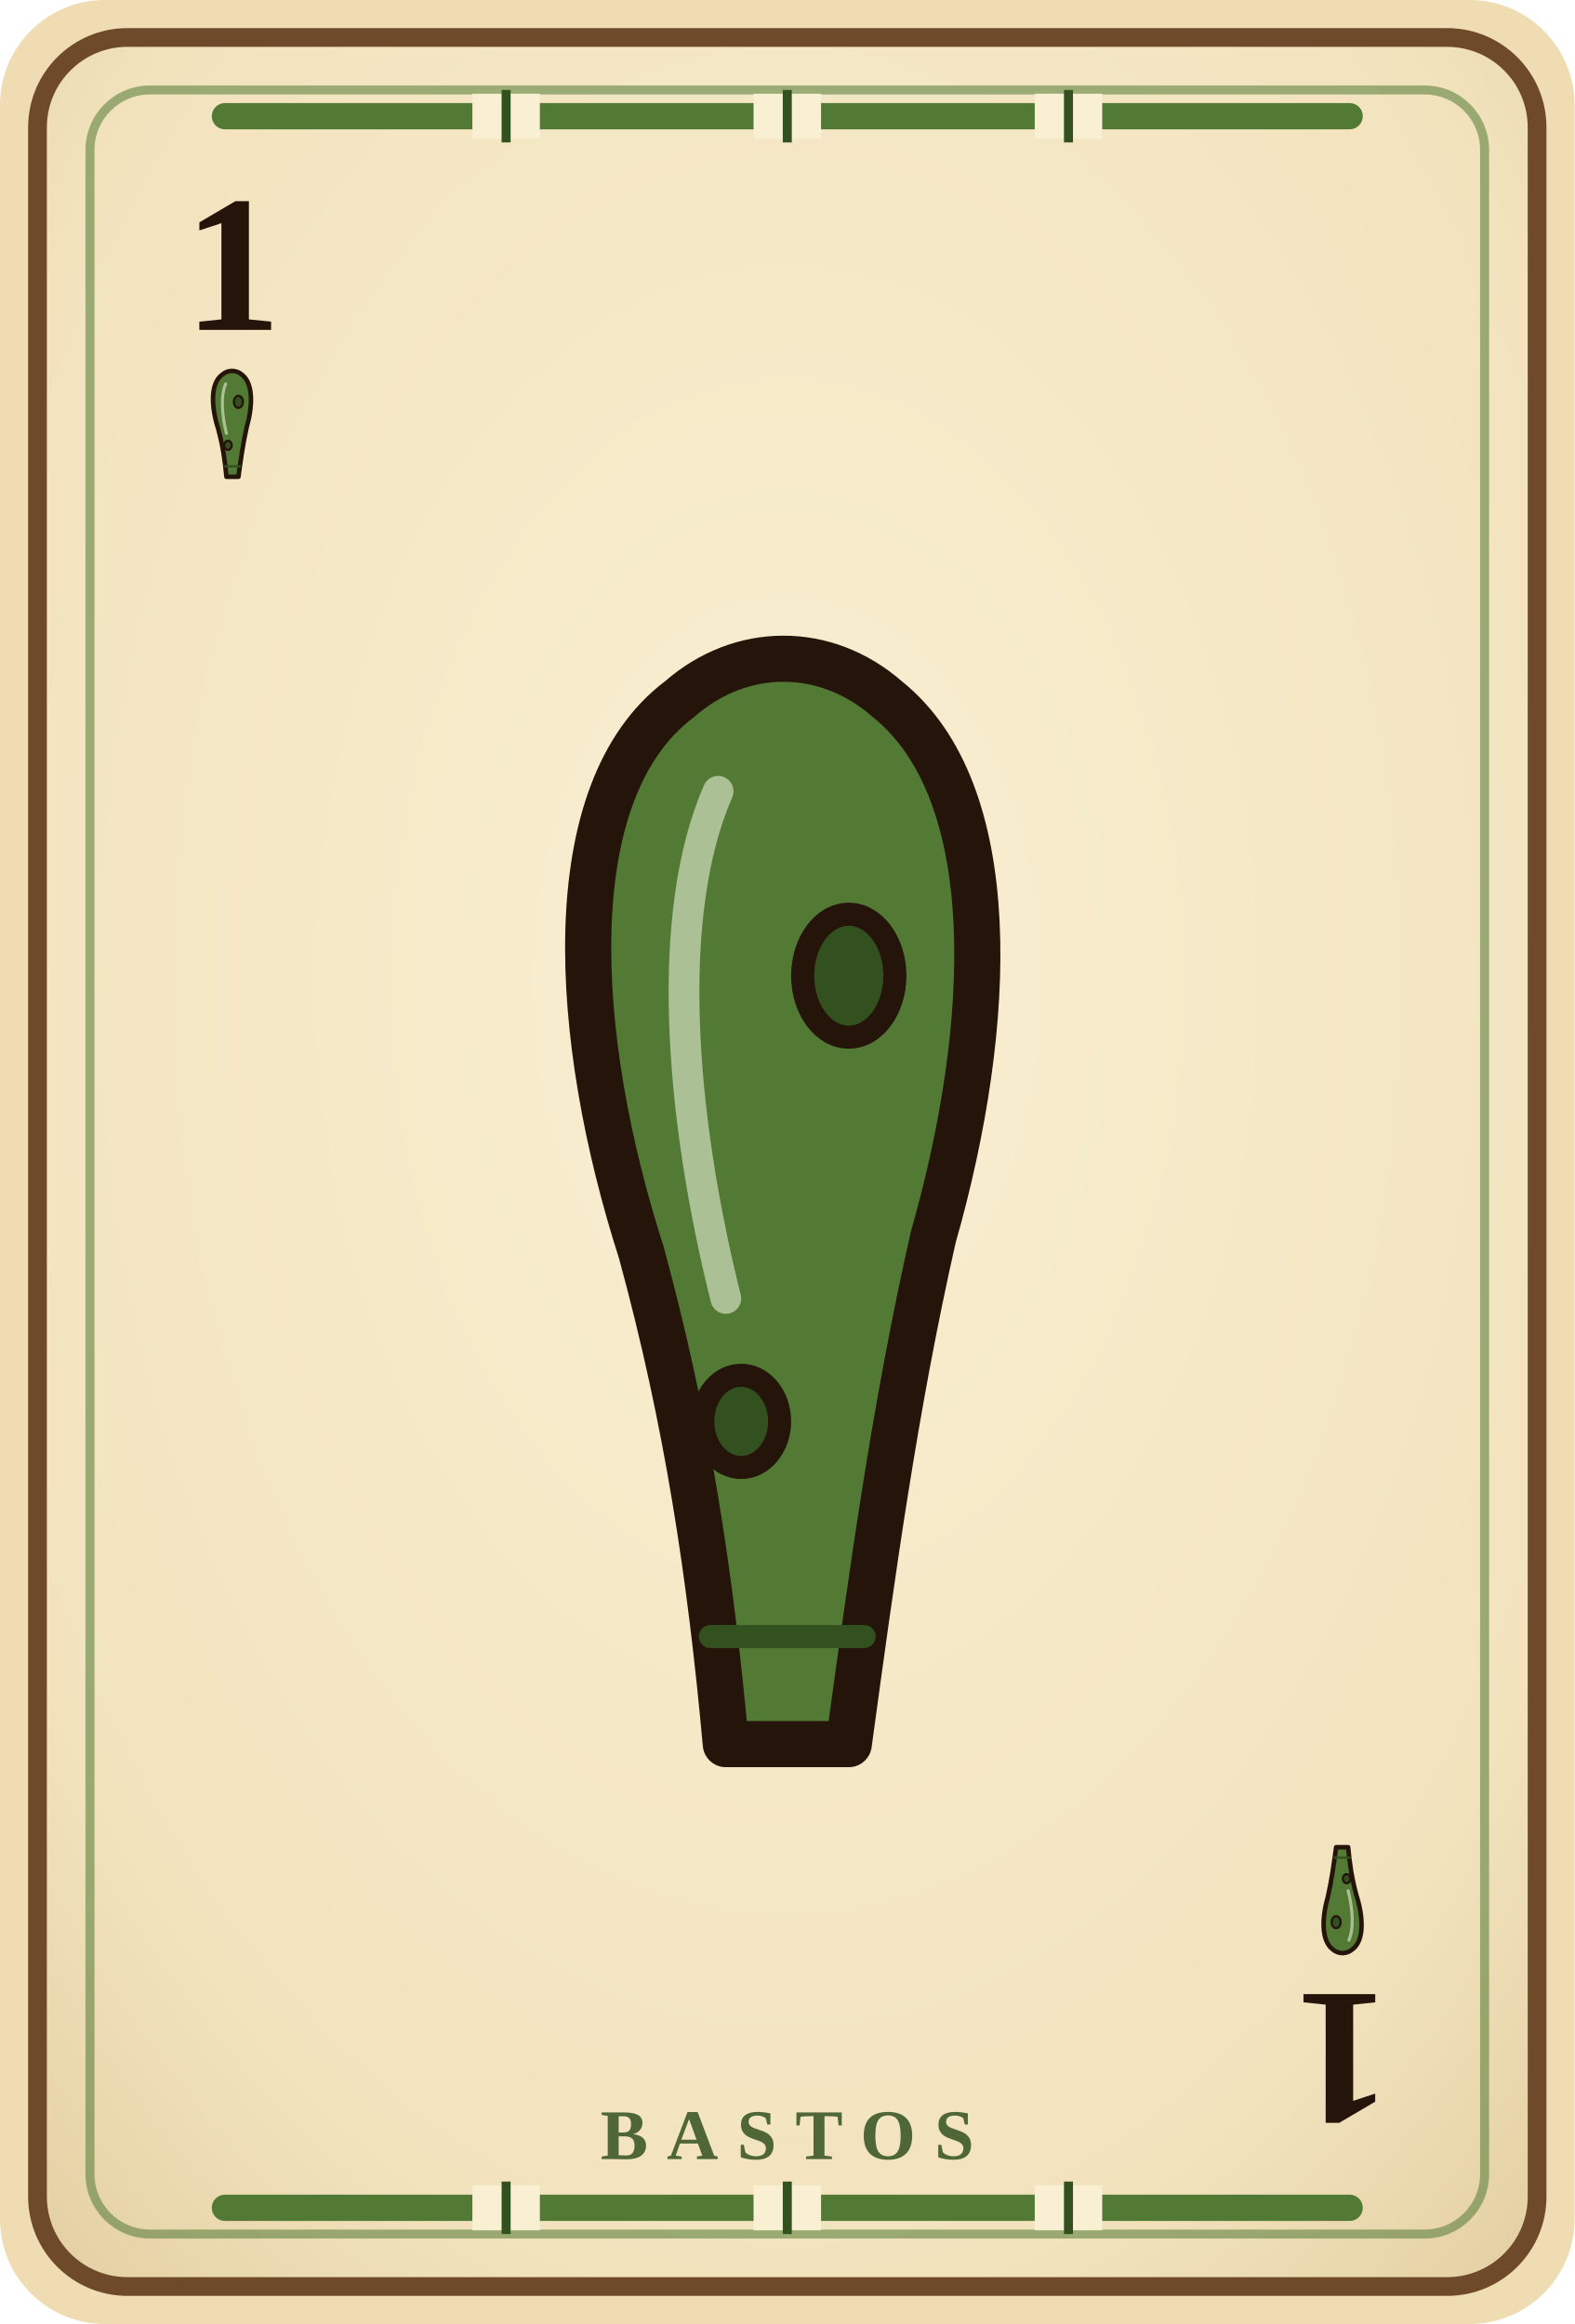
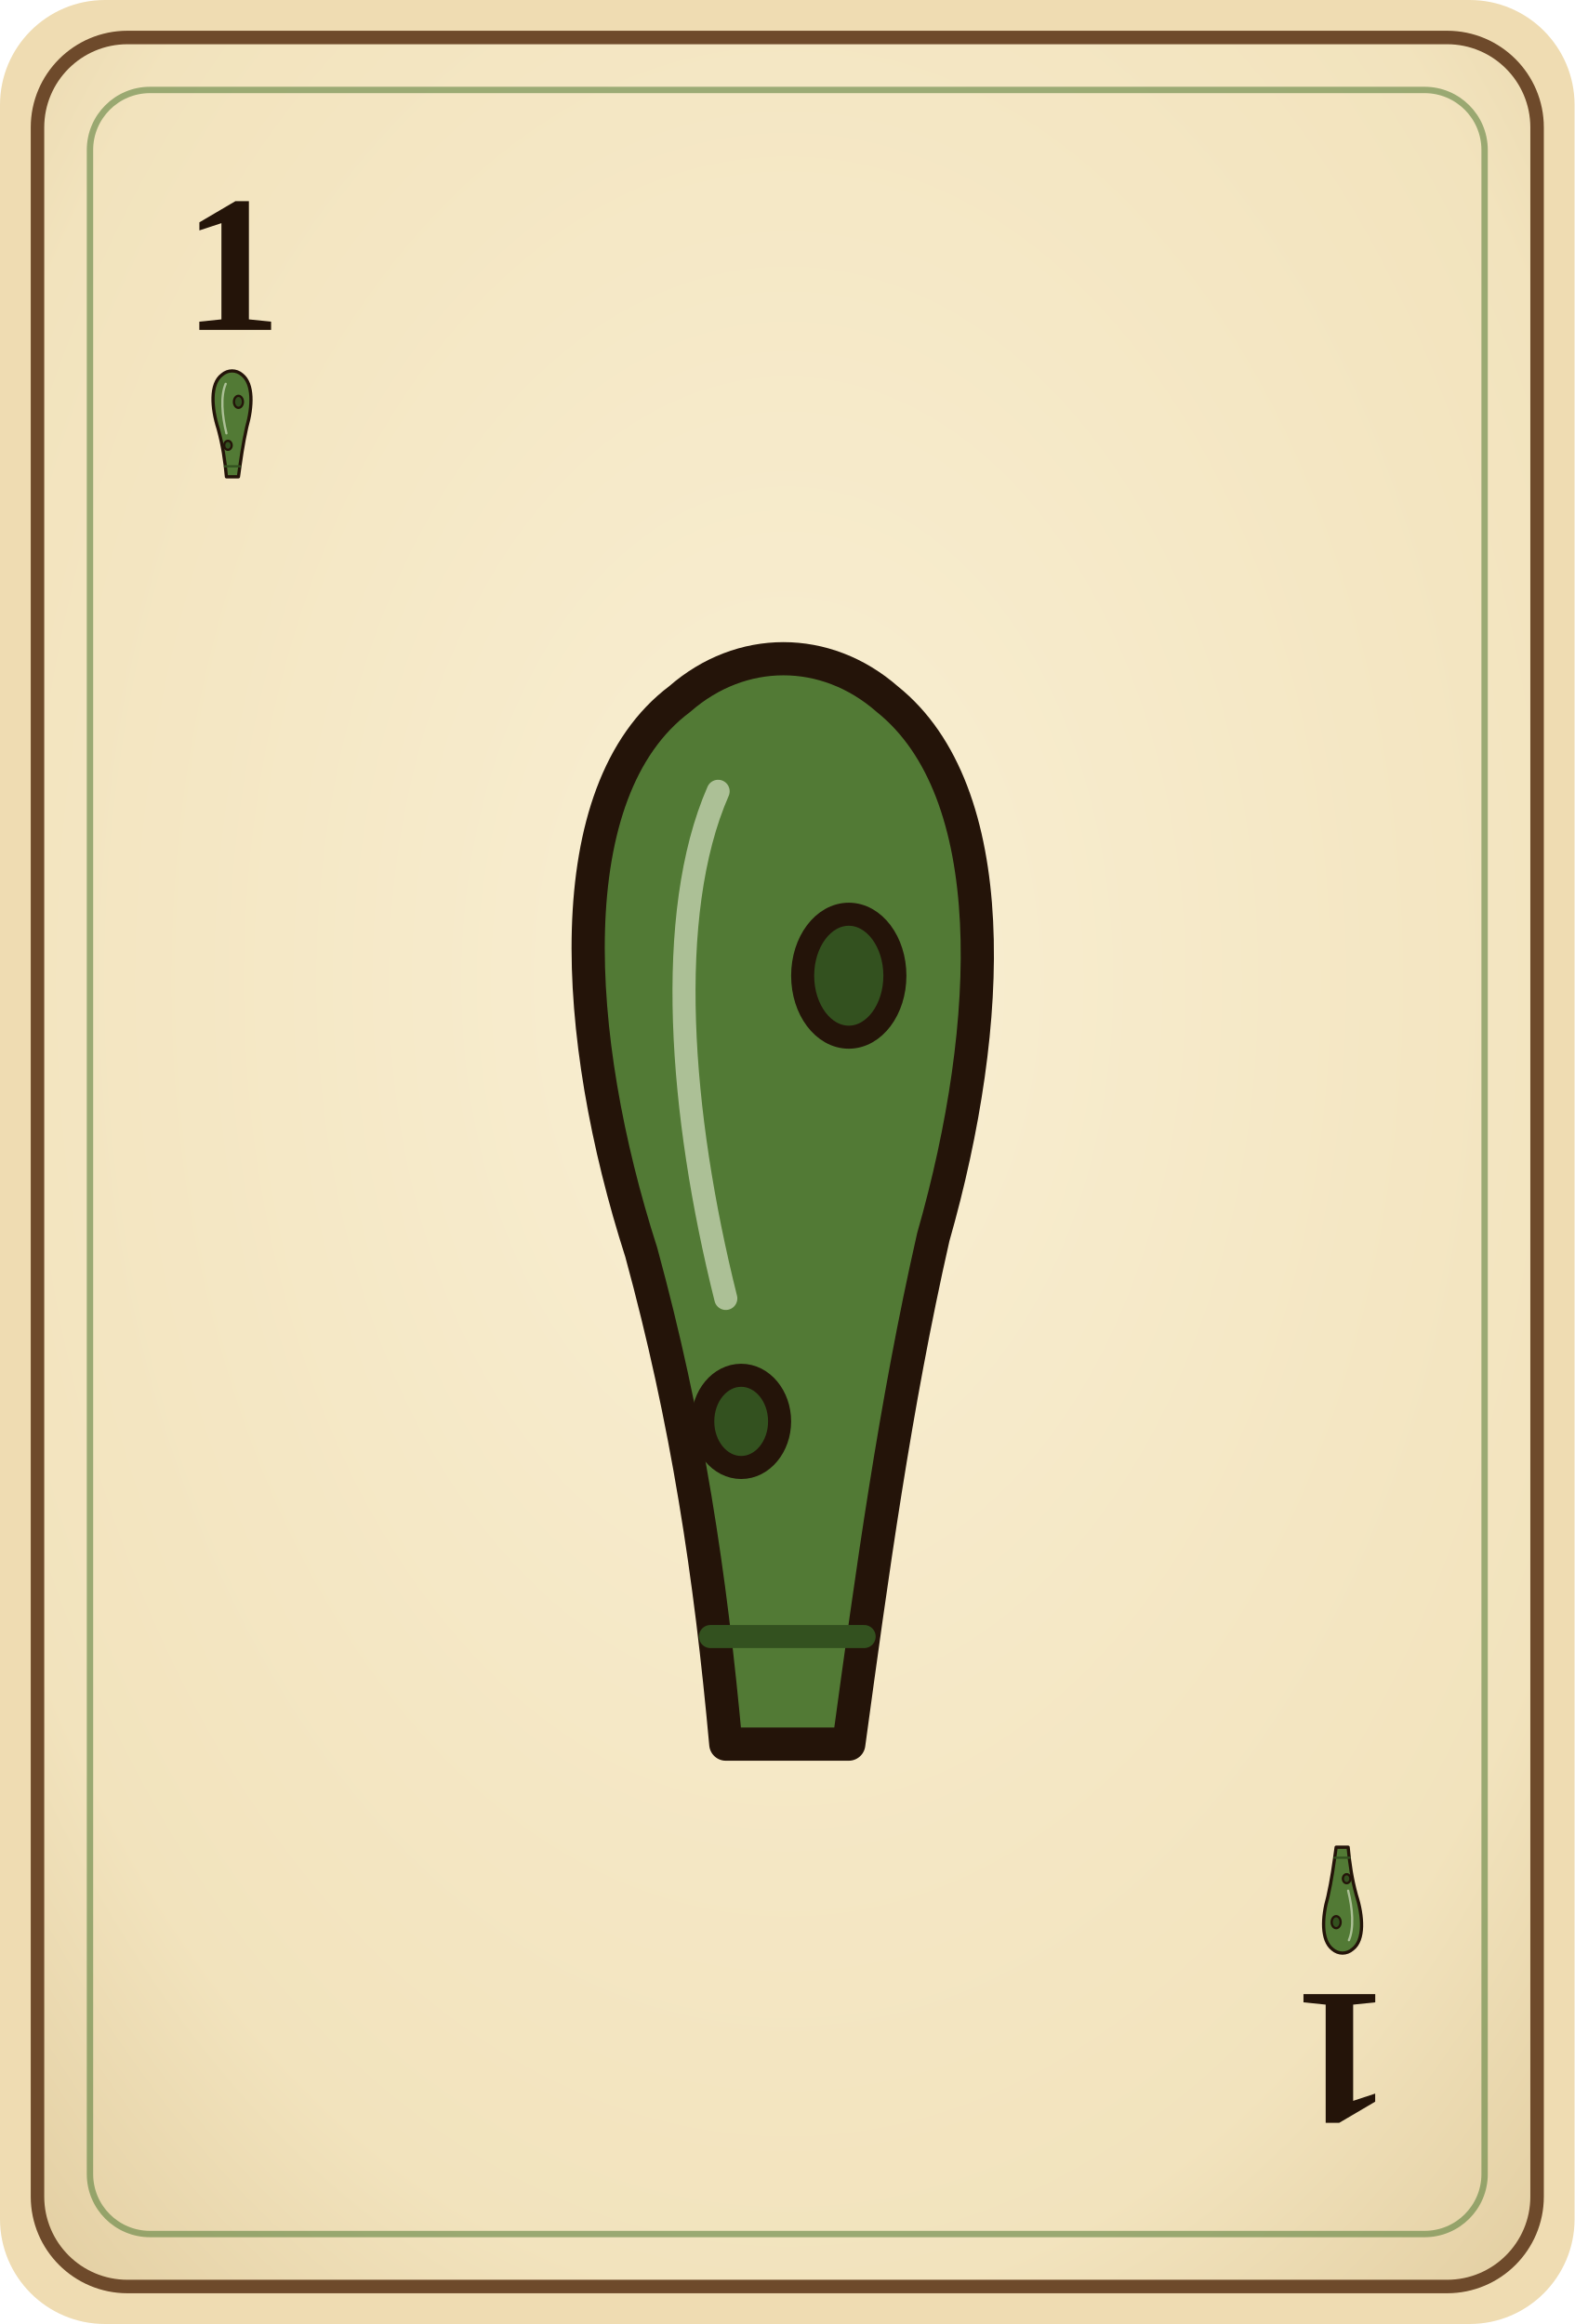
<svg xmlns="http://www.w3.org/2000/svg" width="420" height="620" viewBox="0 0 420 620" role="img" aria-label="1 de BASTOS">
  <defs>
    <radialGradient id="paper" cx="50%" cy="42%" r="75%">
      <stop offset="0%" stop-color="#f9efd3" />
      <stop offset="78%" stop-color="#f2e3bd" />
      <stop offset="100%" stop-color="#e4d0a4" />
    </radialGradient>
  </defs>
  <rect width="420" height="620" rx="28" fill="#efdcb2" />
-   <rect x="10" y="10" width="400" height="600" rx="24" fill="url(#paper)" stroke="#6e4a2b" stroke-width="5" />
-   <rect x="24" y="24" width="372" height="572" rx="16" fill="none" stroke="#527a35" stroke-width="2.4" opacity="0.55" />
-   <path d="M60,31 H360 M60,589 H360" stroke="#527a35" stroke-width="7" stroke-linecap="round" />
-   <rect x="126.0" y="25" width="18" height="12" fill="#f9efd3" />
-   <path d="M135.0,24 L135.0,38" stroke="#33511f" stroke-width="2.4" />
-   <rect x="126.0" y="583" width="18" height="12" fill="#f9efd3" />
-   <path d="M135.0,582 L135.0,596" stroke="#33511f" stroke-width="2.4" />
-   <rect x="201.0" y="25" width="18" height="12" fill="#f9efd3" />
-   <path d="M210.0,24 L210.0,38" stroke="#33511f" stroke-width="2.4" />
-   <rect x="201.0" y="583" width="18" height="12" fill="#f9efd3" />
-   <path d="M210.0,582 L210.0,596" stroke="#33511f" stroke-width="2.4" />
-   <rect x="276.0" y="25" width="18" height="12" fill="#f9efd3" />
-   <path d="M285.0,24 L285.0,38" stroke="#33511f" stroke-width="2.4" />
-   <rect x="276.0" y="583" width="18" height="12" fill="#f9efd3" />
-   <path d="M285.0,582 L285.0,596" stroke="#33511f" stroke-width="2.4" />
+   <rect x="10" y="10" width="400" height="600" rx="24" fill="url(#paper)" stroke="#6e4a2b" stroke-width="3.60" />
+   <rect x="24" y="24" width="372" height="572" rx="16" fill="none" stroke="#527a35" stroke-width="1.7" opacity="0.55" />
  <g transform="translate(62 88) rotate(0)">
    <text x="0" y="0" text-anchor="middle" font-family="Georgia, 'Times New Roman', serif" font-size="52" font-weight="700" fill="#241409">1</text>
    <g transform="translate(0 26) rotate(0) scale(0.2)">
-       <path d="M-14,-70 C-30,-58 -28,-26 -19,2 C-13,24 -10,44 -8,66 L8,66 C11,44 14,22 19,0 C27,-28 28,-58 13,-70 C5,-77 -6,-77 -14,-70 Z" fill="#527a35" stroke="#241409" stroke-width="6" stroke-linejoin="round" />
-       <path d="M-9,-58 C-16,-42 -14,-16 -8,8" fill="none" stroke="#c3d2ae" stroke-width="4" stroke-linecap="round" opacity="0.8" />
+       <path d="M-14,-70 C-30,-58 -28,-26 -19,2 C-13,24 -10,44 -8,66 L8,66 C11,44 14,22 19,0 C27,-28 28,-58 13,-70 C5,-77 -6,-77 -14,-70 Z" fill="#527a35" stroke="#241409" stroke-width="4.32" stroke-linejoin="round" />
+       <path d="M-9,-58 C-16,-42 -14,-16 -8,8" fill="none" stroke="#c3d2ae" stroke-width="3" stroke-linecap="round" opacity="0.8" />
      <ellipse cx="8" cy="-34" rx="6" ry="8" fill="#33511f" stroke="#241409" stroke-width="3" />
      <ellipse cx="-6" cy="24" rx="5" ry="6" fill="#33511f" stroke="#241409" stroke-width="3" />
      <path d="M-10,52 H10" stroke="#33511f" stroke-width="3" stroke-linecap="round" />
    </g>
  </g>
  <g transform="translate(358 532) rotate(180)">
    <text x="0" y="0" text-anchor="middle" font-family="Georgia, 'Times New Roman', serif" font-size="52" font-weight="700" fill="#241409">1</text>
    <g transform="translate(0 26) rotate(0) scale(0.2)">
-       <path d="M-14,-70 C-30,-58 -28,-26 -19,2 C-13,24 -10,44 -8,66 L8,66 C11,44 14,22 19,0 C27,-28 28,-58 13,-70 C5,-77 -6,-77 -14,-70 Z" fill="#527a35" stroke="#241409" stroke-width="6" stroke-linejoin="round" />
-       <path d="M-9,-58 C-16,-42 -14,-16 -8,8" fill="none" stroke="#c3d2ae" stroke-width="4" stroke-linecap="round" opacity="0.8" />
+       <path d="M-14,-70 C-30,-58 -28,-26 -19,2 C-13,24 -10,44 -8,66 L8,66 C11,44 14,22 19,0 C27,-28 28,-58 13,-70 C5,-77 -6,-77 -14,-70 Z" fill="#527a35" stroke="#241409" stroke-width="4.32" stroke-linejoin="round" />
+       <path d="M-9,-58 C-16,-42 -14,-16 -8,8" fill="none" stroke="#c3d2ae" stroke-width="3" stroke-linecap="round" opacity="0.8" />
      <ellipse cx="8" cy="-34" rx="6" ry="8" fill="#33511f" stroke="#241409" stroke-width="3" />
      <ellipse cx="-6" cy="24" rx="5" ry="6" fill="#33511f" stroke="#241409" stroke-width="3" />
      <path d="M-10,52 H10" stroke="#33511f" stroke-width="3" stroke-linecap="round" />
    </g>
  </g>
-   <text x="210" y="576" text-anchor="middle" font-family="Georgia, 'Times New Roman', serif" font-size="19" font-weight="700" letter-spacing="5" fill="#33511f" opacity="0.85">BASTOS</text>
  <g transform="translate(210 330) rotate(0) scale(2.05)">
-     <path d="M-14,-70 C-30,-58 -28,-26 -19,2 C-13,24 -10,44 -8,66 L8,66 C11,44 14,22 19,0 C27,-28 28,-58 13,-70 C5,-77 -6,-77 -14,-70 Z" fill="#527a35" stroke="#241409" stroke-width="6" stroke-linejoin="round" />
-     <path d="M-9,-58 C-16,-42 -14,-16 -8,8" fill="none" stroke="#c3d2ae" stroke-width="4" stroke-linecap="round" opacity="0.8" />
+     <path d="M-14,-70 C-30,-58 -28,-26 -19,2 C-13,24 -10,44 -8,66 L8,66 C11,44 14,22 19,0 C27,-28 28,-58 13,-70 C5,-77 -6,-77 -14,-70 Z" fill="#527a35" stroke="#241409" stroke-width="4.32" stroke-linejoin="round" />
+     <path d="M-9,-58 C-16,-42 -14,-16 -8,8" fill="none" stroke="#c3d2ae" stroke-width="3" stroke-linecap="round" opacity="0.8" />
    <ellipse cx="8" cy="-34" rx="6" ry="8" fill="#33511f" stroke="#241409" stroke-width="3" />
    <ellipse cx="-6" cy="24" rx="5" ry="6" fill="#33511f" stroke="#241409" stroke-width="3" />
    <path d="M-10,52 H10" stroke="#33511f" stroke-width="3" stroke-linecap="round" />
  </g>
</svg>
